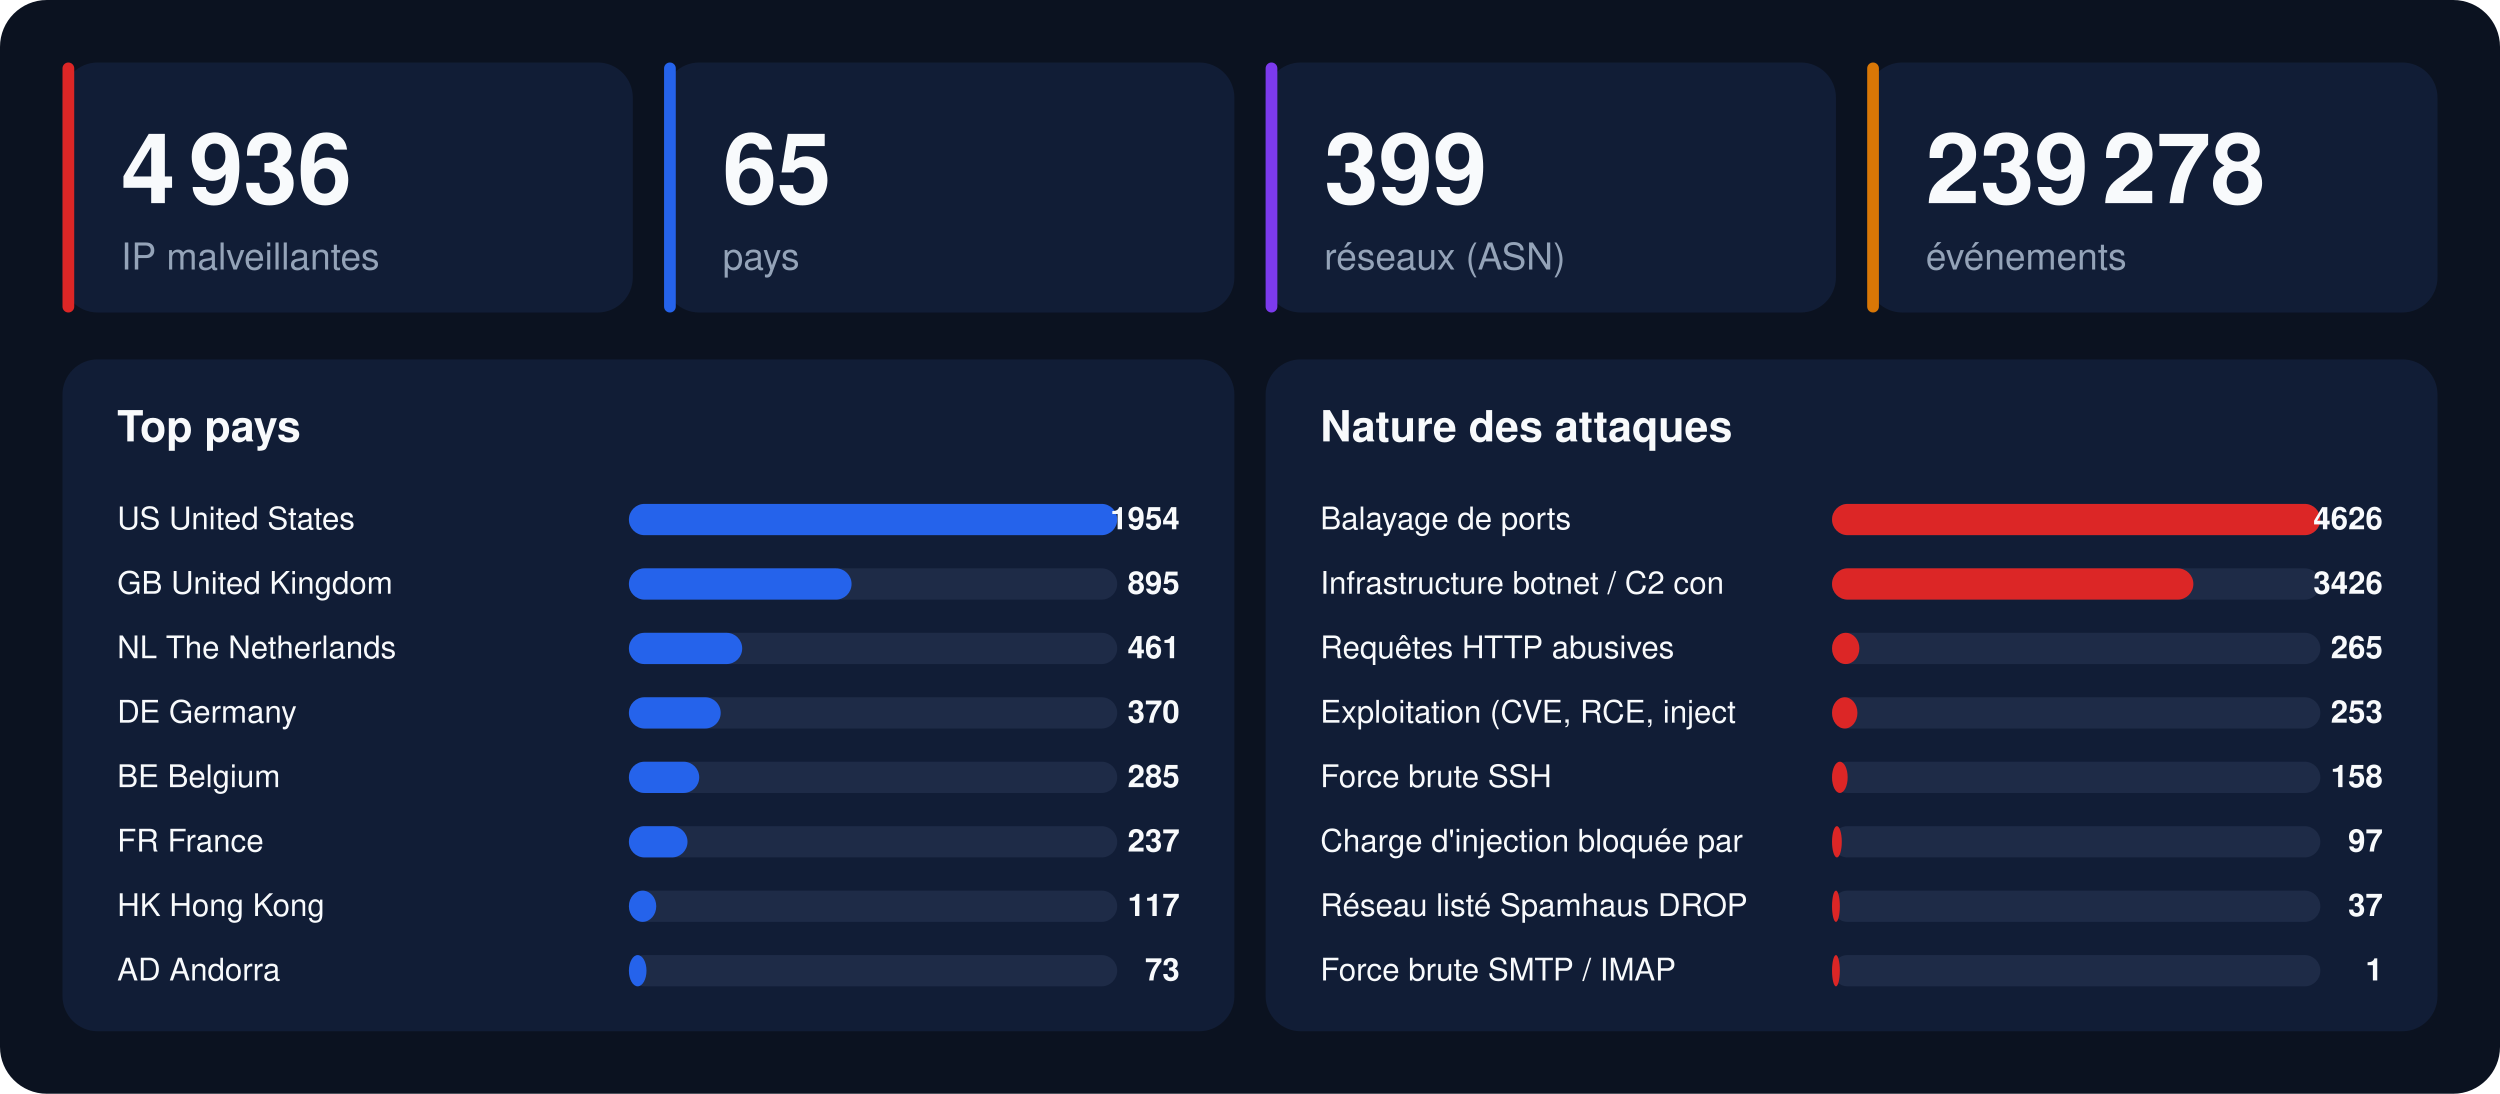
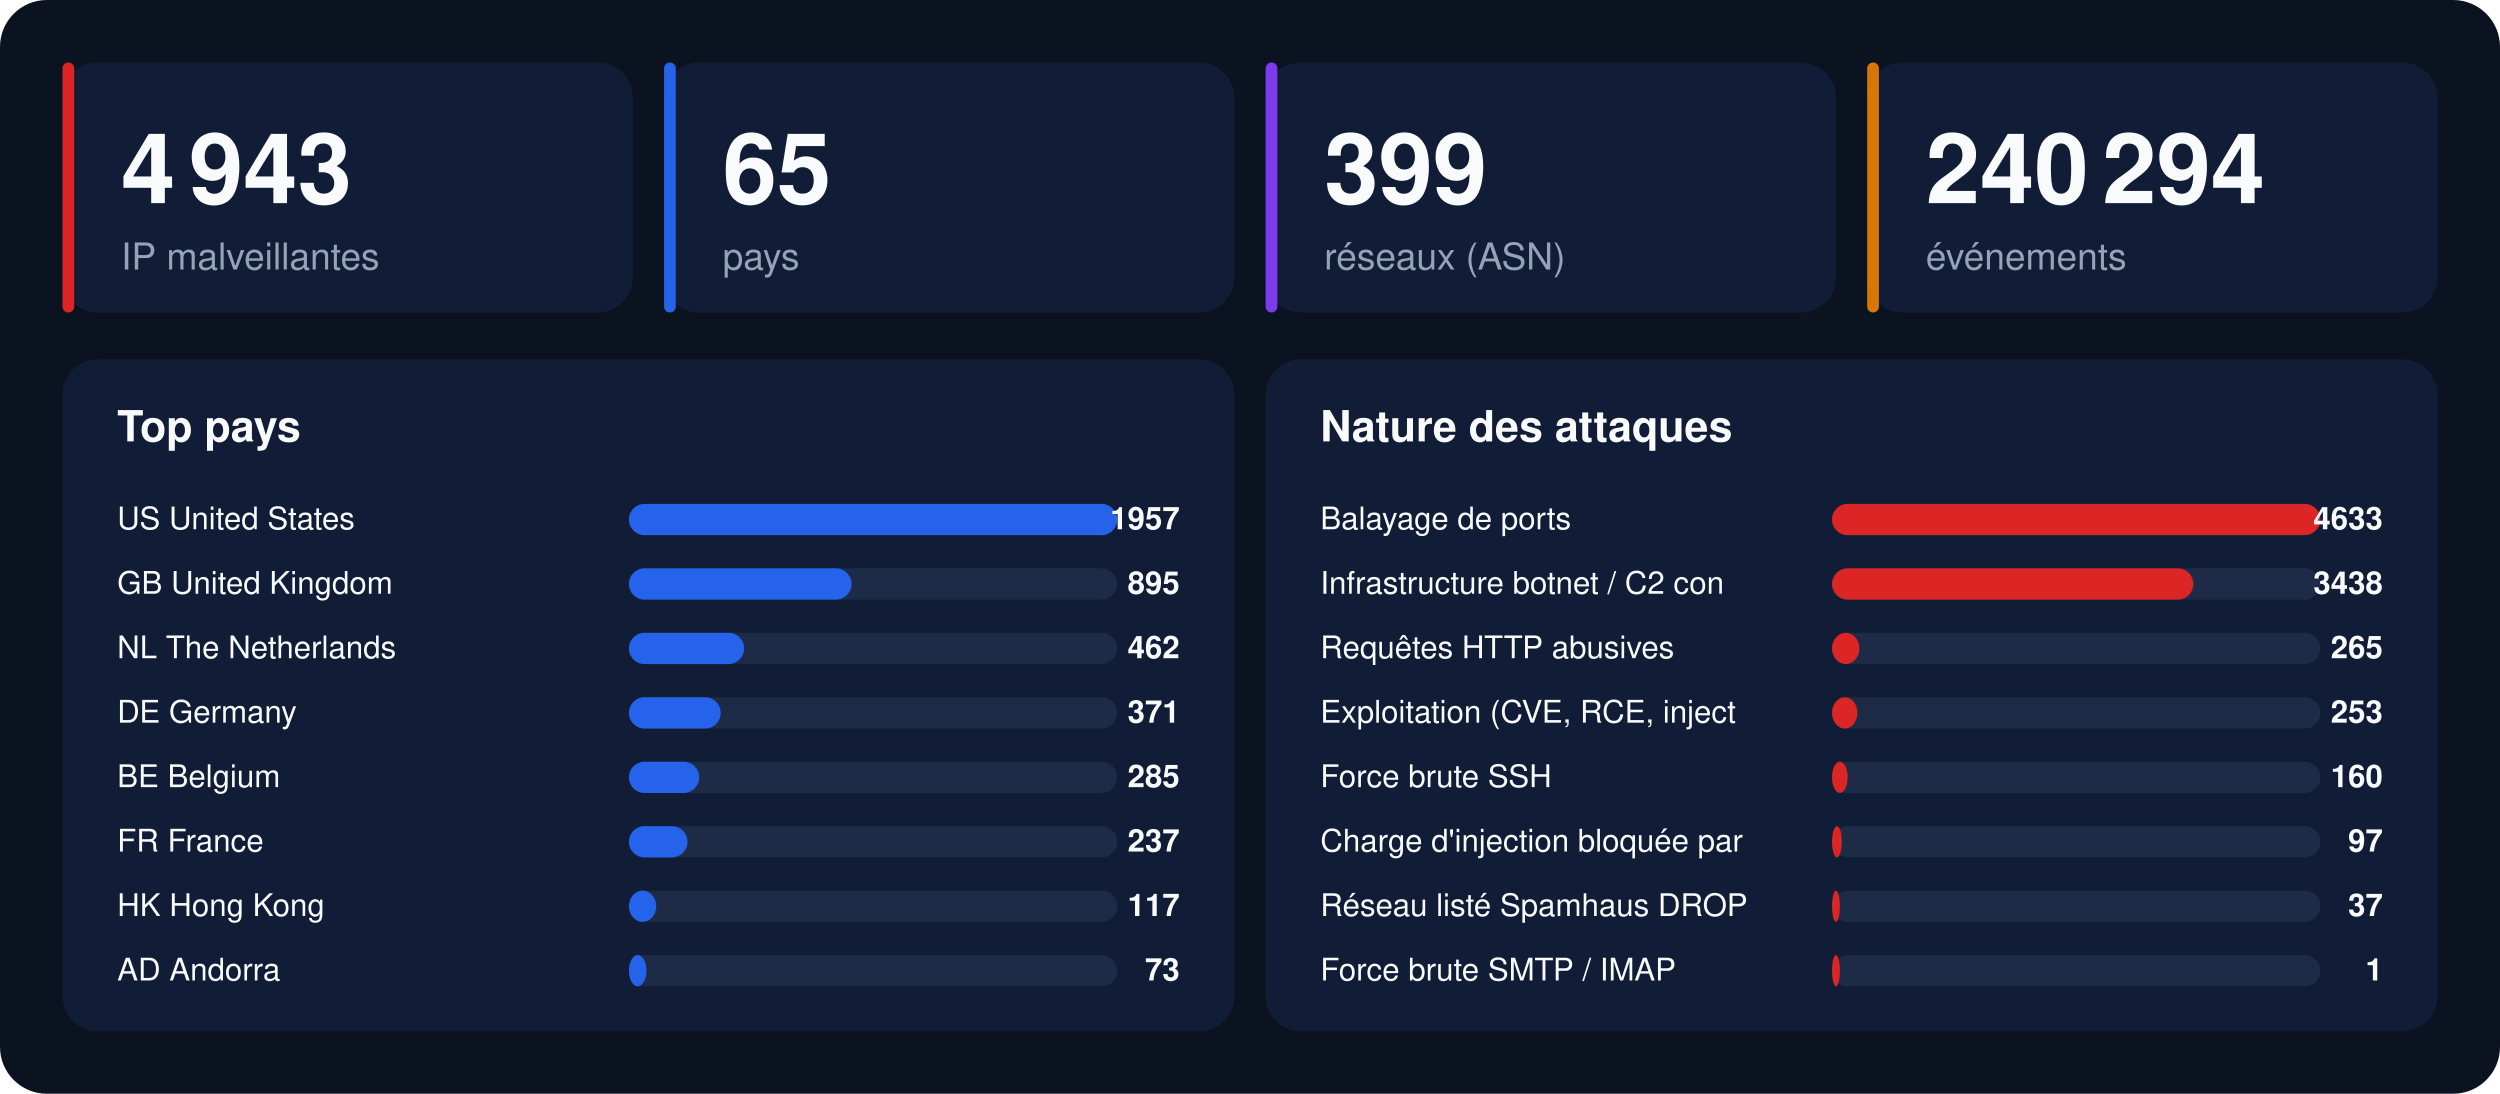
<svg xmlns="http://www.w3.org/2000/svg" width="1280" height="560" viewBox="0 0 1280 560" font-family="-apple-system,BlinkMacSystemFont,'Segoe UI',Helvetica,Arial,sans-serif">
  <rect width="1280" height="560" rx="24" fill="#0b1220" />
  <rect x="32" y="32" width="292" height="128" rx="18" fill="#111d36" />
  <rect x="32" y="32" width="6" height="128" rx="3" fill="#dc2626" />
-   <text x="62" y="104" font-size="50" font-weight="800" fill="#f8fafc">4 936</text>
+   <text x="62" y="104" font-size="50" font-weight="800" fill="#f8fafc">4 943</text>
  <text x="62" y="138" font-size="19" fill="#94a3b8">IP malveillantes</text>
  <rect x="340" y="32" width="292" height="128" rx="18" fill="#111d36" />
  <rect x="340" y="32" width="6" height="128" rx="3" fill="#2563eb" />
  <text x="370" y="104" font-size="50" font-weight="800" fill="#f8fafc">65</text>
  <text x="370" y="138" font-size="19" fill="#94a3b8">pays</text>
  <rect x="648" y="32" width="292" height="128" rx="18" fill="#111d36" />
  <rect x="648" y="32" width="6" height="128" rx="3" fill="#7c3aed" />
  <text x="678" y="104" font-size="50" font-weight="800" fill="#f8fafc">399</text>
  <text x="678" y="138" font-size="19" fill="#94a3b8">réseaux (ASN)</text>
  <rect x="956" y="32" width="292" height="128" rx="18" fill="#111d36" />
  <rect x="956" y="32" width="6" height="128" rx="3" fill="#d97706" />
-   <text x="986" y="104" font-size="50" font-weight="800" fill="#f8fafc">239 278</text>
+   <text x="986" y="104" font-size="50" font-weight="800" fill="#f8fafc">240 294</text>
  <text x="986" y="138" font-size="19" fill="#94a3b8">événements</text>
  <rect x="32" y="184" width="600" height="344" rx="18" fill="#111d36" />
  <text x="60" y="226" font-size="22" font-weight="700" fill="#f8fafc">Top pays</text>
  <text x="60" y="271" font-size="16" fill="#f8fafc">US  United States</text>
  <rect x="322" y="258" width="250" height="16" rx="8" fill="#1e2b47" />
  <rect x="322" y="258" width="250" height="16" rx="8" fill="#2563eb" />
-   <text x="604" y="271" font-size="16" font-weight="700" text-anchor="end" fill="#f8fafc">1954</text>
+   <text x="604" y="271" font-size="16" font-weight="700" text-anchor="end" fill="#f8fafc">1957</text>
  <text x="60" y="304" font-size="16" fill="#f8fafc">GB  United Kingdom</text>
  <rect x="322" y="291" width="250" height="16" rx="8" fill="#1e2b47" />
  <rect x="322" y="291" width="114" height="16" rx="8" fill="#2563eb" />
  <text x="604" y="304" font-size="16" font-weight="700" text-anchor="end" fill="#f8fafc">895</text>
  <text x="60" y="337" font-size="16" fill="#f8fafc">NL  The Netherlands</text>
  <rect x="322" y="324" width="250" height="16" rx="8" fill="#1e2b47" />
-   <rect x="322" y="324" width="58" height="16" rx="8" fill="#2563eb" />
-   <text x="604" y="337" font-size="16" font-weight="700" text-anchor="end" fill="#f8fafc">461</text>
+   <rect x="322" y="324" width="59" height="16" rx="8" fill="#2563eb" />
+   <text x="604" y="337" font-size="16" font-weight="700" text-anchor="end" fill="#f8fafc">462</text>
  <text x="60" y="370" font-size="16" fill="#f8fafc">DE  Germany</text>
  <rect x="322" y="357" width="250" height="16" rx="8" fill="#1e2b47" />
  <rect x="322" y="357" width="47" height="16" rx="8" fill="#2563eb" />
-   <text x="604" y="370" font-size="16" font-weight="700" text-anchor="end" fill="#f8fafc">370</text>
+   <text x="604" y="370" font-size="16" font-weight="700" text-anchor="end" fill="#f8fafc">371</text>
  <text x="60" y="403" font-size="16" fill="#f8fafc">BE  Belgium</text>
  <rect x="322" y="390" width="250" height="16" rx="8" fill="#1e2b47" />
  <rect x="322" y="390" width="36" height="16" rx="8" fill="#2563eb" />
  <text x="604" y="403" font-size="16" font-weight="700" text-anchor="end" fill="#f8fafc">285</text>
  <text x="60" y="436" font-size="16" fill="#f8fafc">FR  France</text>
  <rect x="322" y="423" width="250" height="16" rx="8" fill="#1e2b47" />
  <rect x="322" y="423" width="30" height="16" rx="8" fill="#2563eb" />
  <text x="604" y="436" font-size="16" font-weight="700" text-anchor="end" fill="#f8fafc">237</text>
  <text x="60" y="469" font-size="16" fill="#f8fafc">HK  Hong Kong</text>
  <rect x="322" y="456" width="250" height="16" rx="8" fill="#1e2b47" />
  <rect x="322" y="456" width="14" height="16" rx="8" fill="#2563eb" />
  <text x="604" y="469" font-size="16" font-weight="700" text-anchor="end" fill="#f8fafc">117</text>
  <text x="60" y="502" font-size="16" fill="#f8fafc">AD  Andorra</text>
  <rect x="322" y="489" width="250" height="16" rx="8" fill="#1e2b47" />
  <rect x="322" y="489" width="9" height="16" rx="8" fill="#2563eb" />
  <text x="604" y="502" font-size="16" font-weight="700" text-anchor="end" fill="#f8fafc">73</text>
  <rect x="648" y="184" width="600" height="344" rx="18" fill="#111d36" />
  <text x="676" y="226" font-size="22" font-weight="700" fill="#f8fafc">Nature des attaques</text>
  <text x="676" y="271" font-size="16" fill="#f8fafc">Balayage de ports</text>
  <rect x="938" y="258" width="250" height="16" rx="8" fill="#1e2b47" />
  <rect x="938" y="258" width="250" height="16" rx="8" fill="#dc2626" />
-   <text x="1220" y="271" font-size="16" font-weight="700" text-anchor="end" fill="#f8fafc">4626</text>
+   <text x="1220" y="271" font-size="16" font-weight="700" text-anchor="end" fill="#f8fafc">4633</text>
  <text x="676" y="304" font-size="16" fill="#f8fafc">Infrastructure botnet / C2 con</text>
  <rect x="938" y="291" width="250" height="16" rx="8" fill="#1e2b47" />
  <rect x="938" y="291" width="185" height="16" rx="8" fill="#dc2626" />
-   <text x="1220" y="304" font-size="16" font-weight="700" text-anchor="end" fill="#f8fafc">3426</text>
+   <text x="1220" y="304" font-size="16" font-weight="700" text-anchor="end" fill="#f8fafc">3438</text>
  <text x="676" y="337" font-size="16" fill="#f8fafc">Requêtes HTTP abusives</text>
  <rect x="938" y="324" width="250" height="16" rx="8" fill="#1e2b47" />
  <rect x="938" y="324" width="14" height="16" rx="8" fill="#dc2626" />
  <text x="1220" y="337" font-size="16" font-weight="700" text-anchor="end" fill="#f8fafc">265</text>
  <text x="676" y="370" font-size="16" fill="#f8fafc">Exploitation (CVE, RCE, inject</text>
  <rect x="938" y="357" width="250" height="16" rx="8" fill="#1e2b47" />
  <rect x="938" y="357" width="13" height="16" rx="8" fill="#dc2626" />
  <text x="1220" y="370" font-size="16" font-weight="700" text-anchor="end" fill="#f8fafc">253</text>
  <text x="676" y="403" font-size="16" fill="#f8fafc">Force brute SSH</text>
  <rect x="938" y="390" width="250" height="16" rx="8" fill="#1e2b47" />
  <rect x="938" y="390" width="8" height="16" rx="8" fill="#dc2626" />
-   <text x="1220" y="403" font-size="16" font-weight="700" text-anchor="end" fill="#f8fafc">158</text>
+   <text x="1220" y="403" font-size="16" font-weight="700" text-anchor="end" fill="#f8fafc">160</text>
  <text x="676" y="436" font-size="16" fill="#f8fafc">Charge d'injection bloquée par</text>
  <rect x="938" y="423" width="250" height="16" rx="8" fill="#1e2b47" />
  <rect x="938" y="423" width="5" height="16" rx="8" fill="#dc2626" />
  <text x="1220" y="436" font-size="16" font-weight="700" text-anchor="end" fill="#f8fafc">97</text>
  <text x="676" y="469" font-size="16" fill="#f8fafc">Réseau listé Spamhaus DROP</text>
  <rect x="938" y="456" width="250" height="16" rx="8" fill="#1e2b47" />
  <rect x="938" y="456" width="4" height="16" rx="8" fill="#dc2626" />
  <text x="1220" y="469" font-size="16" font-weight="700" text-anchor="end" fill="#f8fafc">37</text>
  <text x="676" y="502" font-size="16" fill="#f8fafc">Force brute SMTP / IMAP</text>
  <rect x="938" y="489" width="250" height="16" rx="8" fill="#1e2b47" />
  <rect x="938" y="489" width="4" height="16" rx="8" fill="#dc2626" />
  <text x="1220" y="502" font-size="16" font-weight="700" text-anchor="end" fill="#f8fafc">1</text>
</svg>
